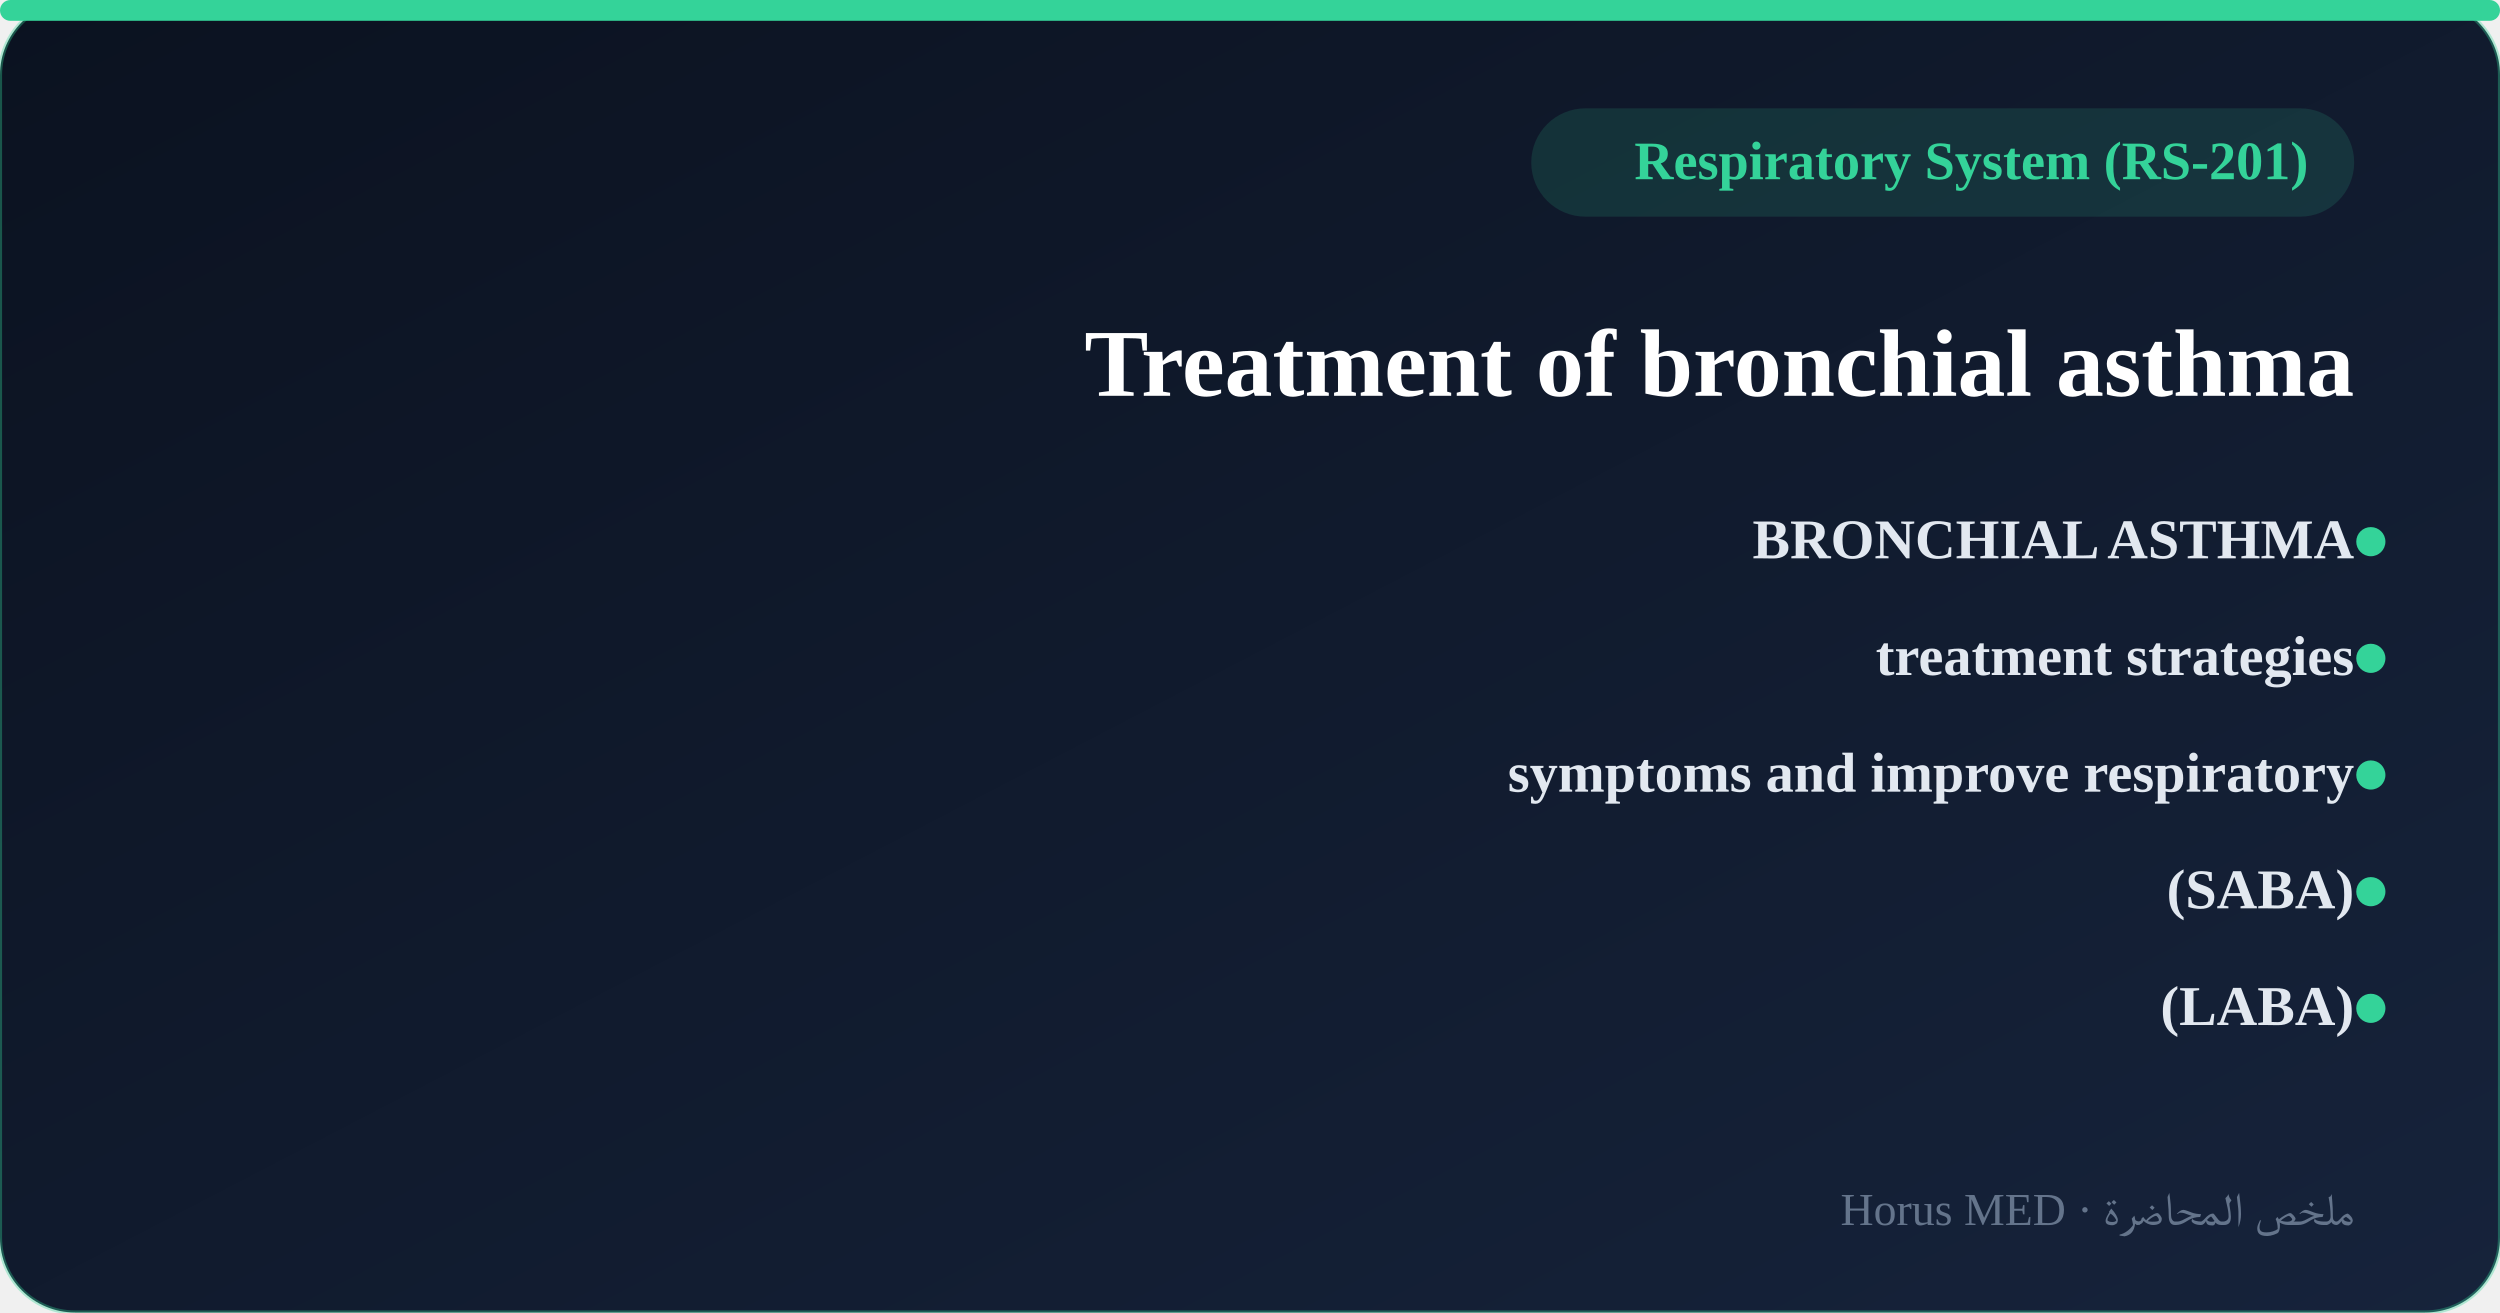
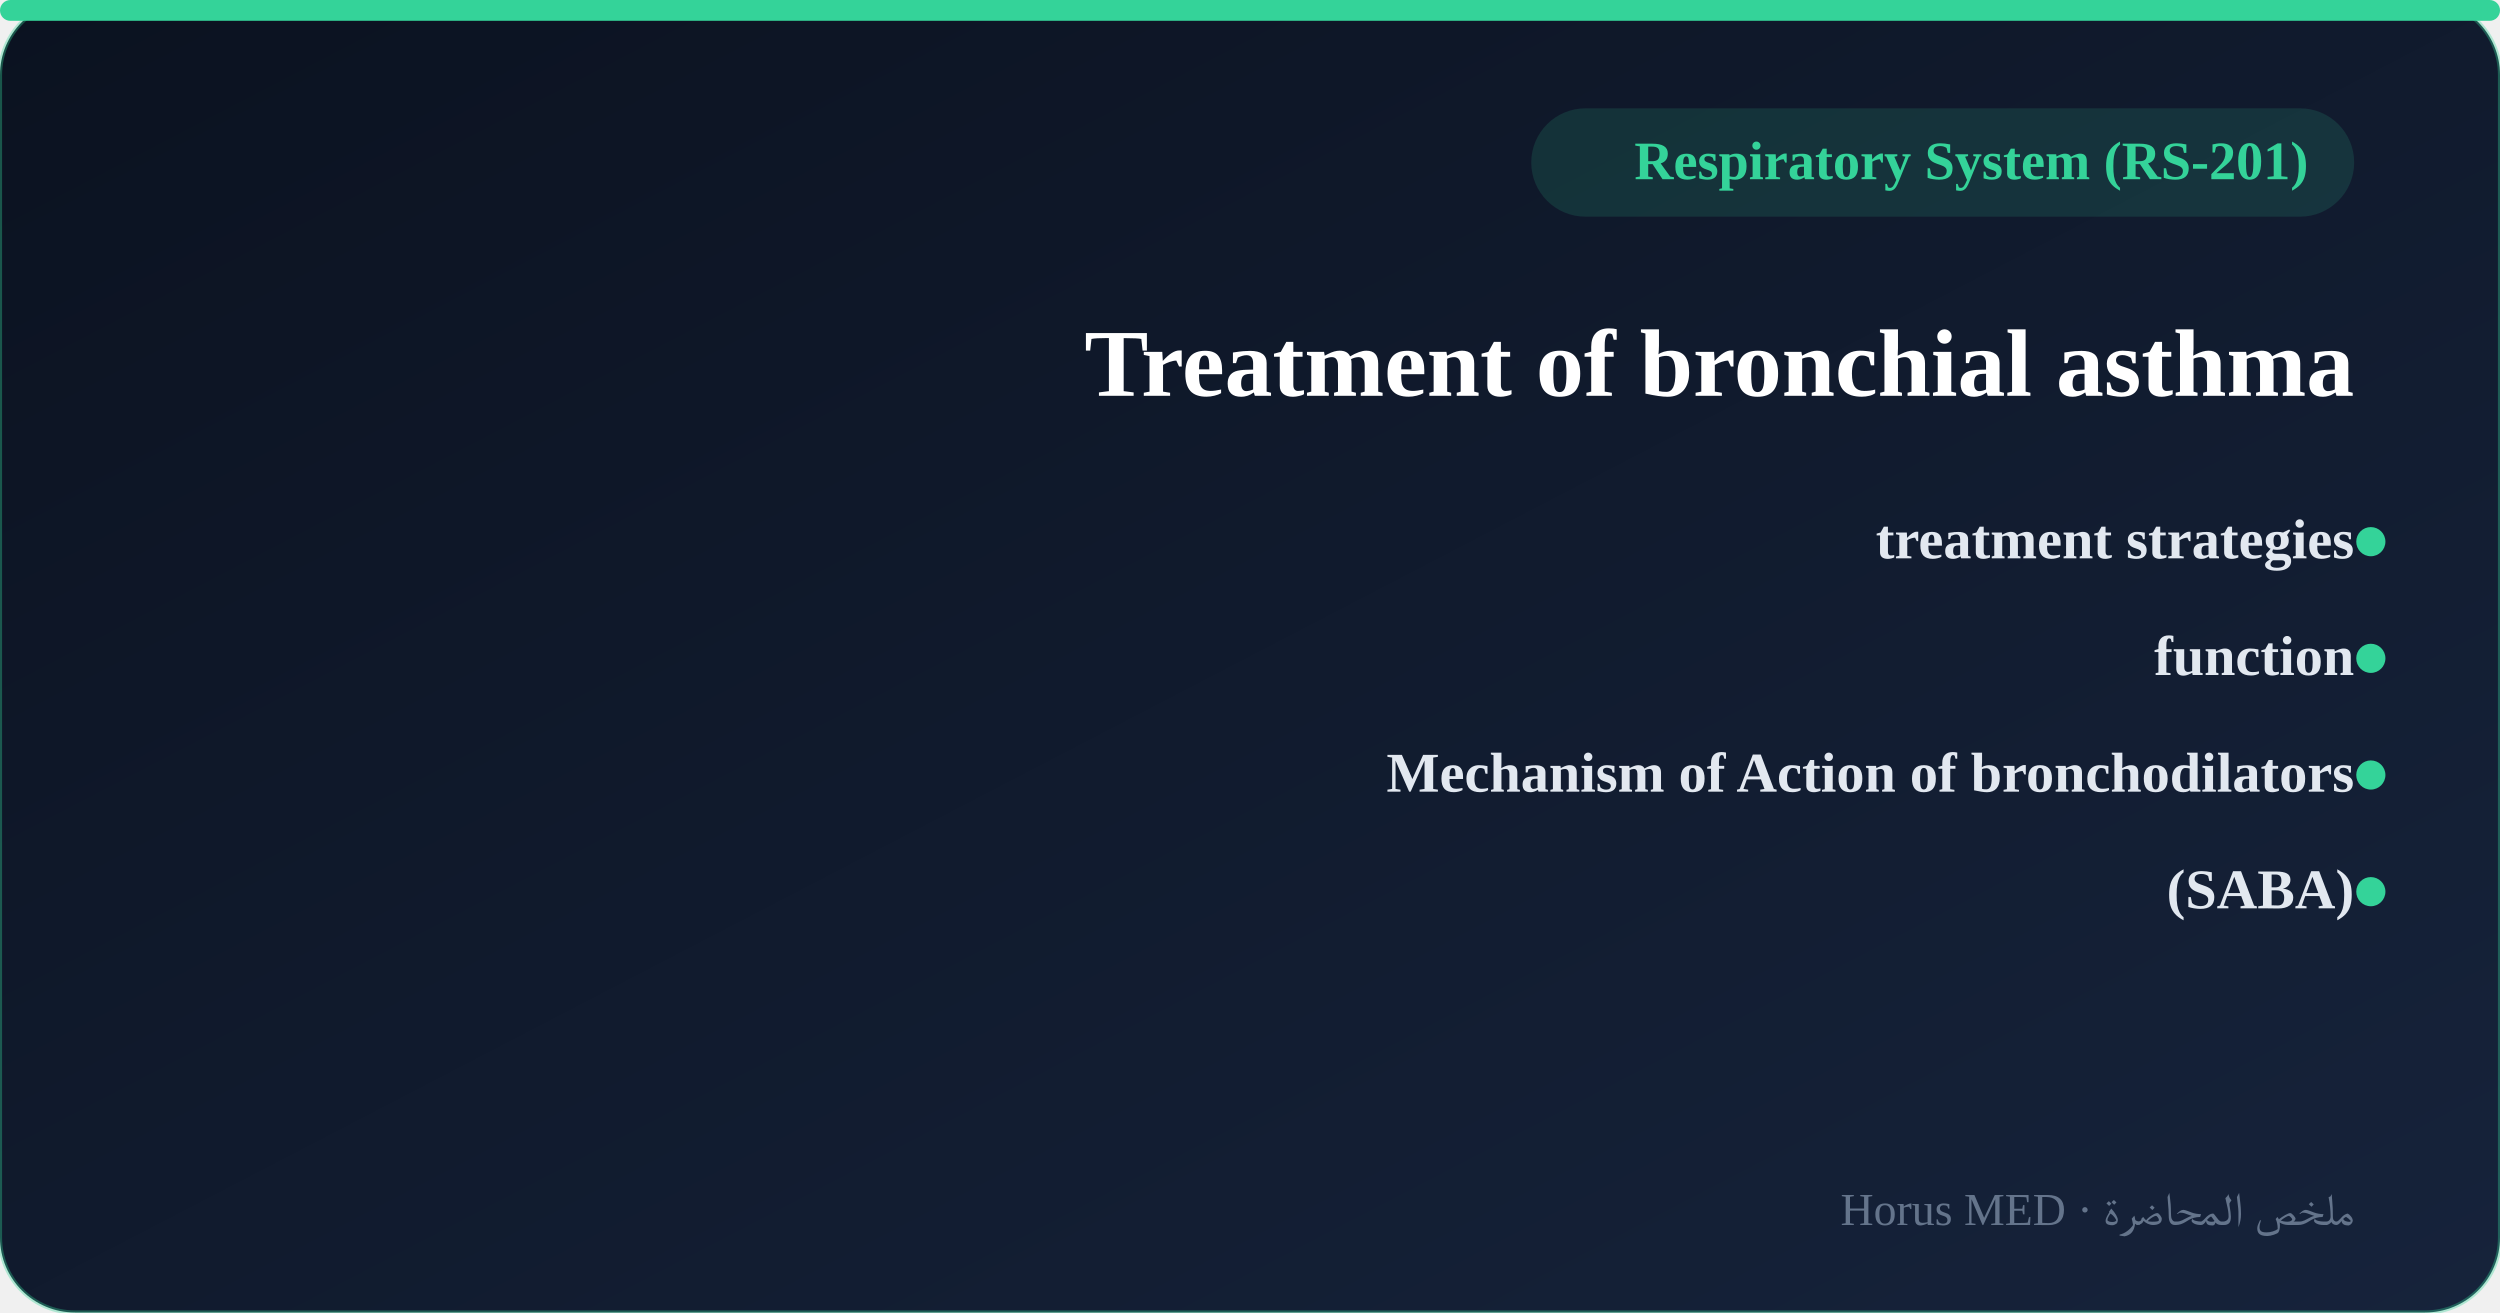
<svg xmlns="http://www.w3.org/2000/svg" width="1200" height="630" viewBox="0 0 1200 630">
  <defs>
    <linearGradient id="bg" x1="0" y1="0" x2="1" y2="1">
      <stop offset="0" stop-color="#0b1220" />
      <stop offset="1" stop-color="#16233b" />
    </linearGradient>
  </defs>
  <rect width="1200" height="630" rx="36" fill="url(#bg)" />
  <rect width="1200" height="630" rx="36" fill="none" stroke="#34d399" stroke-opacity="0.35" stroke-width="2" />
  <rect x="0" y="0" width="1200" height="10" rx="5" fill="#34d399" />
  <rect x="735" y="52" width="395" height="52" rx="26" fill="#34d399" fill-opacity="0.14" />
  <text x="1108" y="86" text-anchor="end" font-size="26" fill="#34d399" font-weight="700">Respiratory System (RS-201)</text>
  <text x="1130" y="190" text-anchor="end" font-size="46" fill="#ffffff" font-weight="800">
    <tspan x="1130" dy="0">Treatment of bronchial asthma</tspan>
  </text>
  <circle cx="1138" cy="260" r="7" fill="#34d399" />
-   <text x="1130" y="268" text-anchor="end" font-size="27" fill="#e2e8f0" font-weight="600">BRONCHIAL ASTHMA</text>
+   <text x="1130" y="268" text-anchor="end" font-size="27" fill="#e2e8f0" font-weight="600">treatment strategies</text>
  <circle cx="1138" cy="316" r="7" fill="#34d399" />
-   <text x="1130" y="324" text-anchor="end" font-size="27" fill="#e2e8f0" font-weight="600">treatment strategies</text>
+   <text x="1130" y="324" text-anchor="end" font-size="27" fill="#e2e8f0" font-weight="600">function</text>
  <circle cx="1138" cy="372" r="7" fill="#34d399" />
-   <text x="1130" y="380" text-anchor="end" font-size="27" fill="#e2e8f0" font-weight="600">symptoms and improve respiratory</text>
+   <text x="1130" y="380" text-anchor="end" font-size="27" fill="#e2e8f0" font-weight="600">Mechanism of Action of bronchodilators</text>
  <circle cx="1138" cy="428" r="7" fill="#34d399" />
  <text x="1130" y="436" text-anchor="end" font-size="27" fill="#e2e8f0" font-weight="600">(SABA)</text>
-   <circle cx="1138" cy="484" r="7" fill="#34d399" />
-   <text x="1130" y="492" text-anchor="end" font-size="27" fill="#e2e8f0" font-weight="600">(LABA)</text>
  <text x="1130" y="588" text-anchor="end" font-size="22" fill="#64748b">Horus MED · ملخص المحاضرة</text>
</svg>
